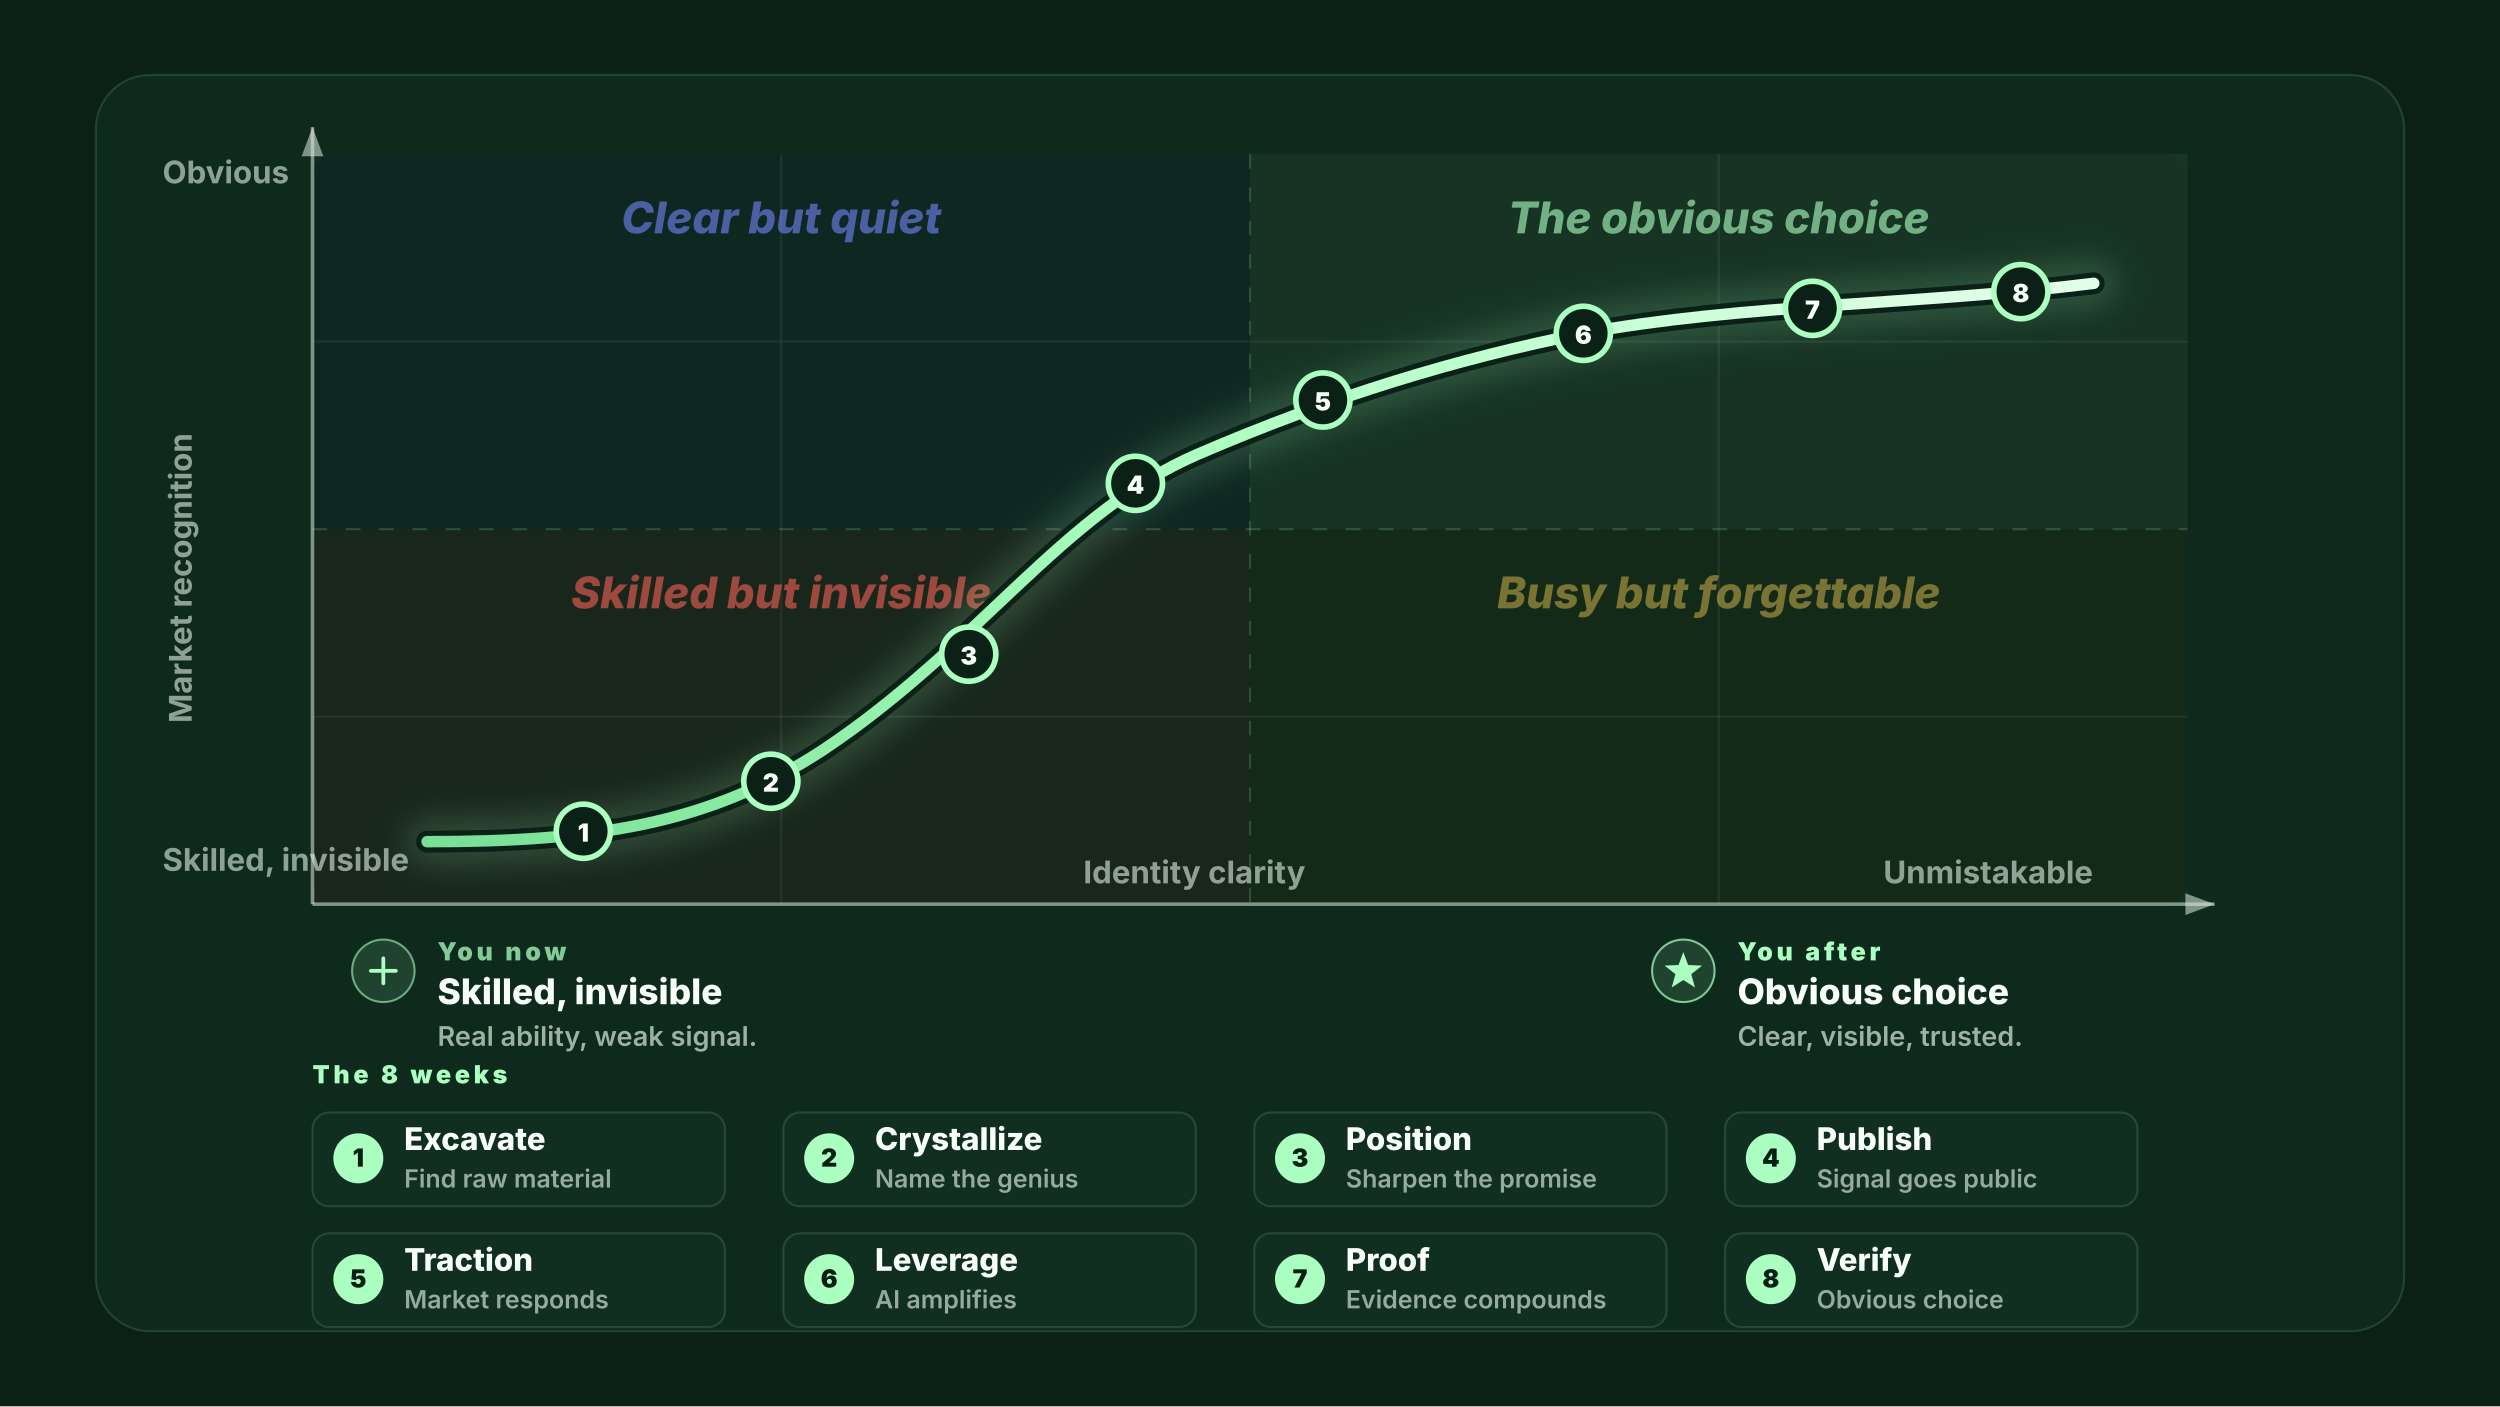
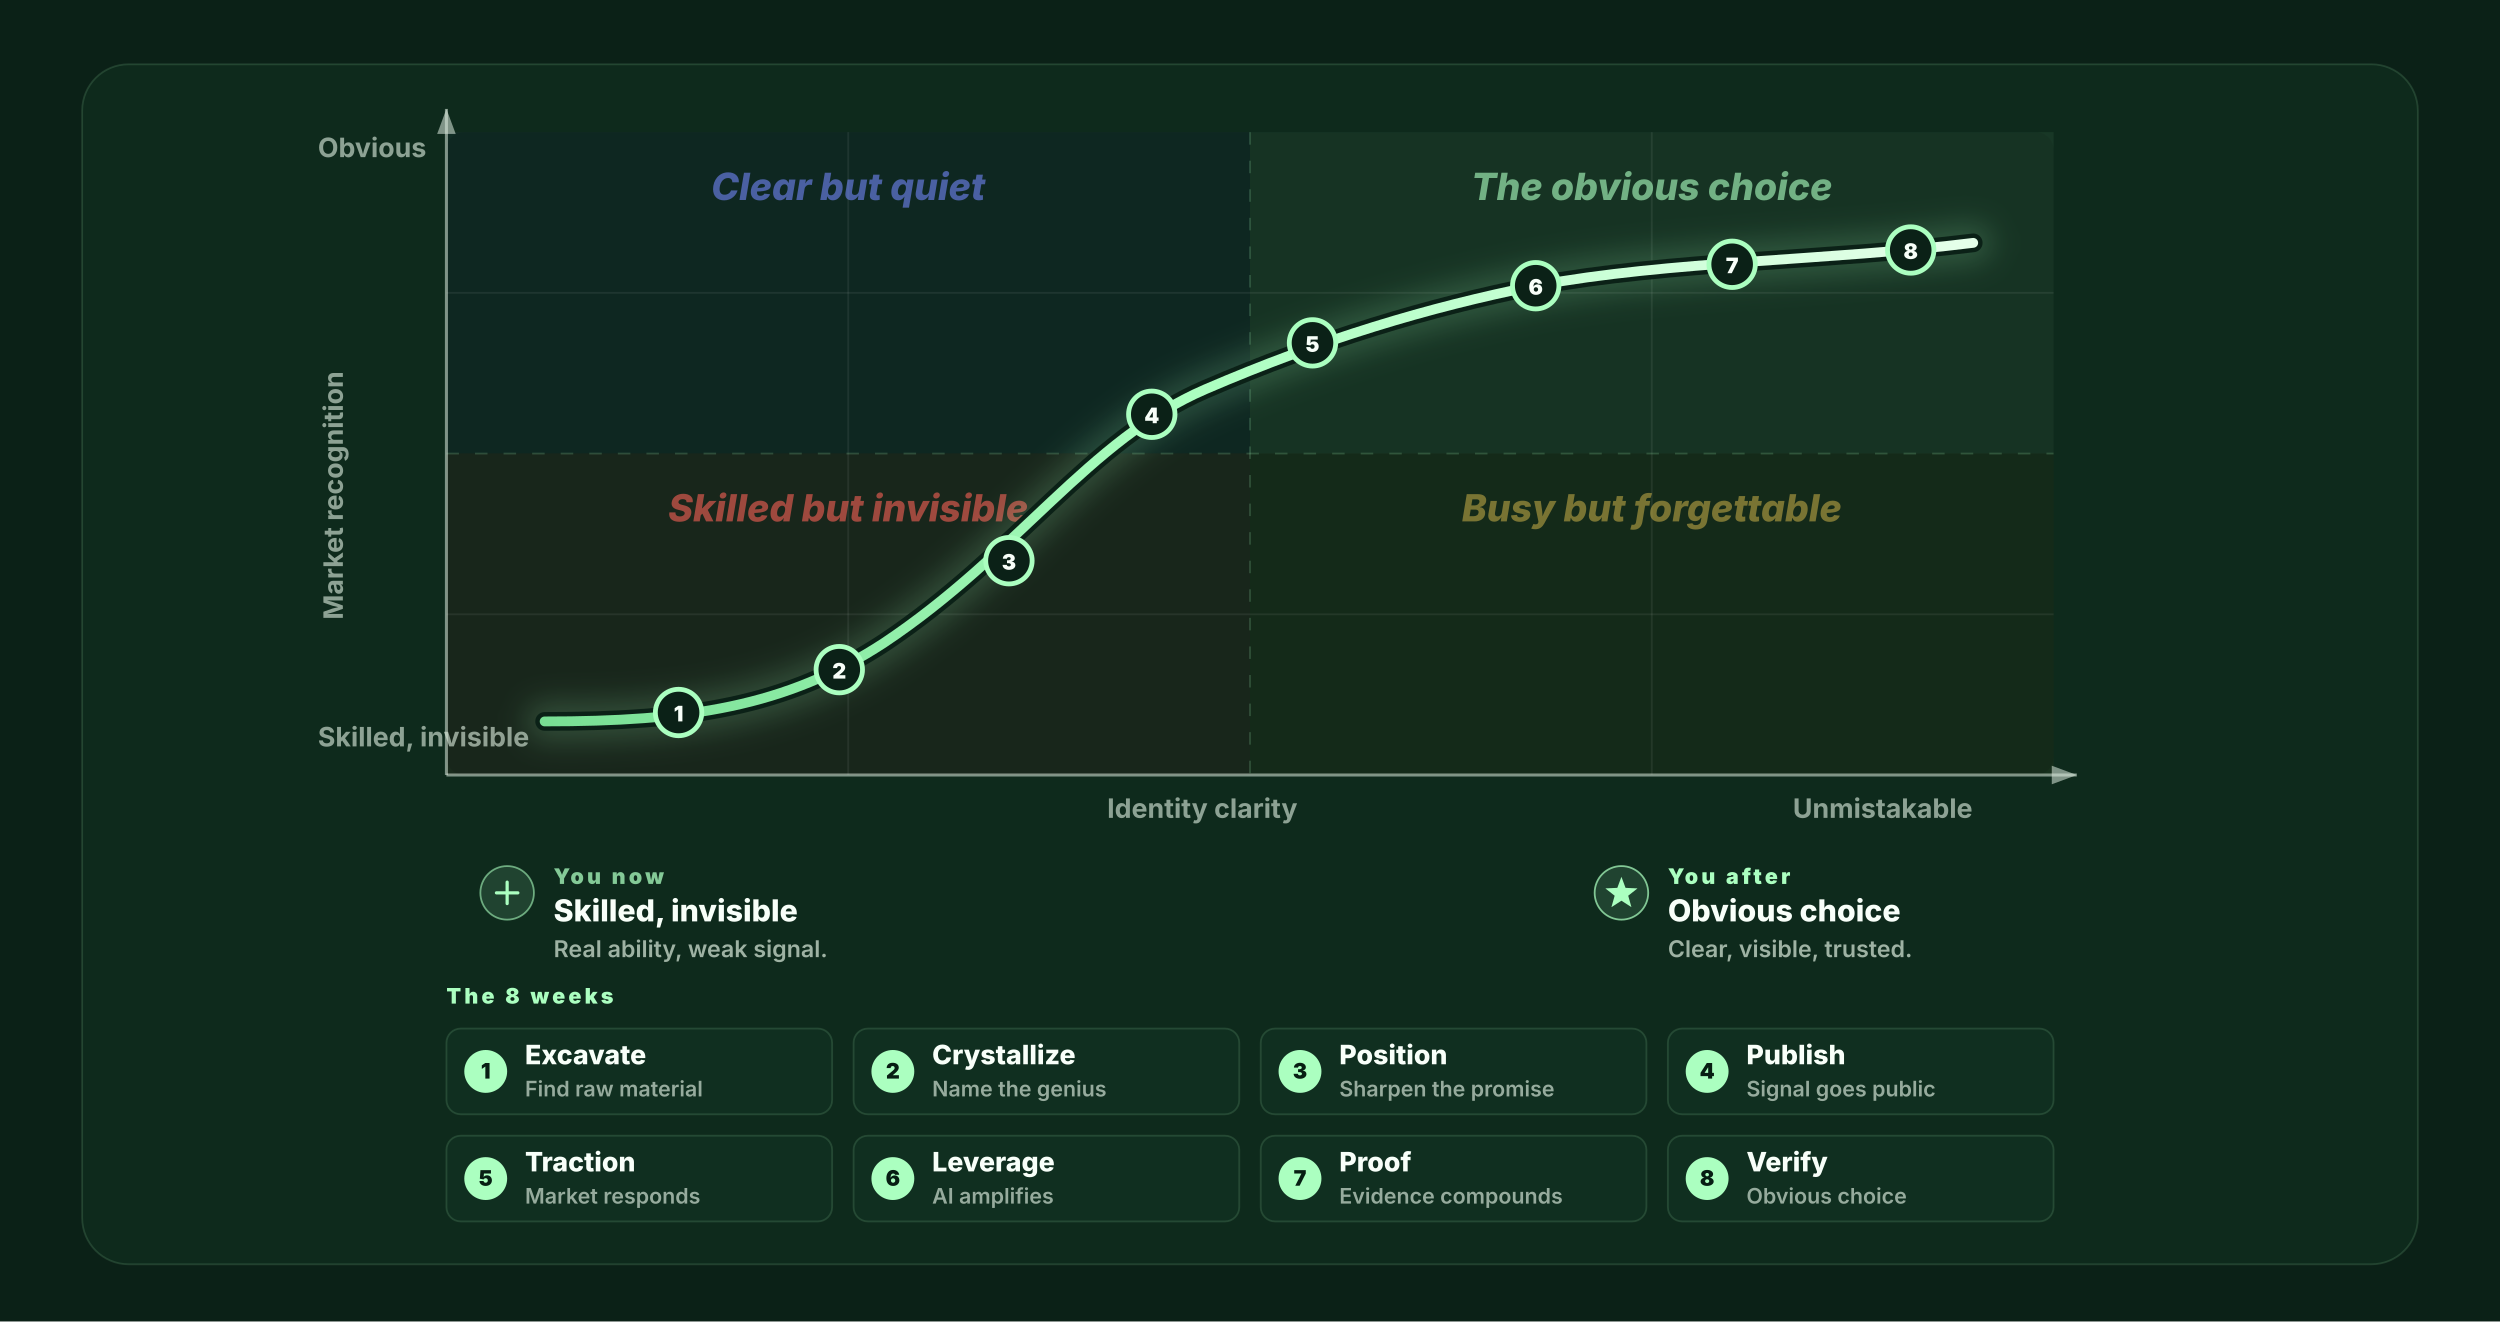
- <svg xmlns="http://www.w3.org/2000/svg" width="1200" height="675" viewBox="0 0 1200 675" role="img" aria-labelledby="title desc">
+ <svg xmlns="http://www.w3.org/2000/svg" width="1400" height="740" viewBox="0 0 1400 740" role="img" aria-labelledby="title desc">
  <defs>
-     <linearGradient id="arcStroke" x1="205" y1="402" x2="1000" y2="150" gradientUnits="userSpaceOnUse">
+     <linearGradient id="arcStroke" x1="305" y1="402" x2="1100" y2="150" gradientUnits="userSpaceOnUse">
      <stop offset="0" stop-color="#78DF94" />
      <stop offset=".48" stop-color="#ABFFC0" />
      <stop offset="1" stop-color="#E4FFE9" />
    </linearGradient>
-     <filter id="arcGlow" x="150" y="66" width="930" height="390" filterUnits="userSpaceOnUse" color-interpolation-filters="sRGB">
+     <filter id="arcGlow" x="250" y="66" width="930" height="390" filterUnits="userSpaceOnUse" color-interpolation-filters="sRGB">
      <feGaussianBlur stdDeviation="8" />
    </filter>
    <style>
      .font{font-family:Inter, ui-sans-serif, system-ui, -apple-system, BlinkMacSystemFont, "Segoe UI", sans-serif}
      .axis{fill:#DCEBDD;fill-opacity:.62;font-size:15px;font-weight:650}
      .zone{font-size:21px;font-style:italic;font-weight:760}
      .kicker{font-size:12px;font-weight:850;letter-spacing:.15em;text-transform:uppercase}
      .callout-title{fill:#F8FFF9;font-size:17px;font-weight:820}
      .callout-copy{fill:#DCEBDD;fill-opacity:.7;font-size:13px;font-weight:560}
      .week-title{fill:#F8FFF9;font-size:15px;font-weight:800}
      .week-copy{fill:#DCEBDD;fill-opacity:.66;font-size:12px;font-weight:560}
      .num{fill:#F8FFF9;font-size:12px;font-weight:900}
      .key-num{fill:#071E13;font-size:12px;font-weight:900}
    </style>
  </defs>
-   <rect width="1200" height="675" fill="#0B2117" />
-   <rect x="46" y="36" width="1108" height="603" rx="26" fill="#0E2A1C" stroke="#ABFFC0" stroke-opacity=".14" />
-   <rect x="150" y="74" width="900" height="360" rx="10" fill="#0C2519" />
-   <rect x="150" y="74" width="450" height="180" fill="#5064C8" fill-opacity=".045" />
-   <rect x="600" y="74" width="450" height="180" fill="#ABFFC0" fill-opacity=".065" />
-   <rect x="150" y="254" width="450" height="180" fill="#E64135" fill-opacity=".06" />
-   <rect x="600" y="254" width="450" height="180" fill="#C8A028" fill-opacity=".045" />
+   <rect width="1400" height="740" fill="#0B2117" />
+   <rect x="46" y="36" width="1308" height="672" rx="26" fill="#0E2A1C" stroke="#ABFFC0" stroke-opacity=".14" />
+   <rect x="250" y="74" width="900" height="360" rx="10" fill="#0C2519" />
+   <rect x="250" y="74" width="450" height="180" fill="#5064C8" fill-opacity=".045" />
+   <rect x="700" y="74" width="450" height="180" fill="#ABFFC0" fill-opacity=".065" />
+   <rect x="250" y="254" width="450" height="180" fill="#E64135" fill-opacity=".06" />
+   <rect x="700" y="254" width="450" height="180" fill="#C8A028" fill-opacity=".045" />
  <g stroke="#FFFFFF" stroke-opacity=".07">
-     <path d="M150 164H1050" />
-     <path d="M150 344H1050" />
-     <path d="M375 74V434" />
-     <path d="M825 74V434" />
+     <path d="M250 164H1150" />
+     <path d="M250 344H1150" />
+     <path d="M475 74V434" />
+     <path d="M925 74V434" />
  </g>
  <g stroke="#ABFFC0" stroke-opacity=".18" stroke-dasharray="7 9">
-     <path d="M150 254H1050" />
-     <path d="M600 74V434" />
+     <path d="M250 254H1150" />
+     <path d="M700 74V434" />
  </g>
  <g stroke="#DCEBDD" stroke-opacity=".55" stroke-width="1.7">
-     <path d="M150 434H1063" />
-     <path d="M150 434V61" />
-     <path d="M1063 434L1049 428.8V439.2L1063 434Z" fill="#DCEBDD" fill-opacity=".55" stroke="none" />
-     <path d="M150 61L144.8 75H155.2L150 61Z" fill="#DCEBDD" fill-opacity=".55" stroke="none" />
+     <path d="M250 434H1163" />
+     <path d="M250 434V61" />
+     <path d="M1163 434L1149 428.8V439.2L1163 434Z" fill="#DCEBDD" fill-opacity=".55" stroke="none" />
+     <path d="M250 61L244.8 75H255.2L250 61Z" fill="#DCEBDD" fill-opacity=".55" stroke="none" />
  </g>
  <g class="font">
-     <text class="axis" x="-347" y="92" transform="rotate(-90)">Market recognition</text>
-     <text class="axis" x="520" y="424">Identity clarity</text>
-     <text class="axis" x="904" y="424">Unmistakable</text>
-     <text class="axis" x="78" y="88">Obvious</text>
-     <text class="axis" x="78" y="418">Skilled, invisible</text>
-     <text class="zone" x="375" y="112" text-anchor="middle" fill="#758BFF" fill-opacity=".58">Clear but quiet</text>
-     <text class="zone" x="825" y="112" text-anchor="middle" fill="#ABFFC0" fill-opacity=".62">The obvious choice</text>
-     <text class="zone" x="375" y="292" text-anchor="middle" fill="#FF6258" fill-opacity=".58">Skilled but invisible</text>
-     <text class="zone" x="825" y="292" text-anchor="middle" fill="#D6B84C" fill-opacity=".52">Busy but forgettable</text>
+     <text class="axis" x="-347" y="192" transform="rotate(-90)">Market recognition</text>
+     <text class="axis" x="178" y="88">Obvious</text>
+     <text class="axis" x="178" y="418">Skilled, invisible</text>
+     <text class="axis" x="620" y="458">Identity clarity</text>
+     <text class="axis" x="1004" y="458">Unmistakable</text>
+     <text class="zone" x="475" y="112" text-anchor="middle" fill="#758BFF" fill-opacity=".58">Clear but quiet</text>
+     <text class="zone" x="925" y="112" text-anchor="middle" fill="#ABFFC0" fill-opacity=".62">The obvious choice</text>
+     <text class="zone" x="475" y="292" text-anchor="middle" fill="#FF6258" fill-opacity=".58">Skilled but invisible</text>
+     <text class="zone" x="925" y="292" text-anchor="middle" fill="#D6B84C" fill-opacity=".52">Busy but forgettable</text>
  </g>
  <g class="font">
-     <g transform="translate(168 450)">
+     <g transform="translate(268 484)">
      <circle cx="16" cy="16" r="15" fill="#ABFFC0" fill-opacity=".12" stroke="#ABFFC0" stroke-opacity=".58" />
      <path d="M10 16h12M16 10v12" stroke="#ABFFC0" stroke-width="1.8" stroke-linecap="round" />
      <text class="kicker" x="42" y="11" fill="#ABFFC0" fill-opacity=".75">You now</text>
      <text class="callout-title" x="42" y="32">Skilled, invisible</text>
      <text class="callout-copy" x="42" y="52">Real ability, weak signal.</text>
    </g>
-     <g transform="translate(792 450)">
+     <g transform="translate(892 484)">
      <circle cx="16" cy="16" r="15" fill="#ABFFC0" fill-opacity=".12" stroke="#ABFFC0" stroke-opacity=".72" />
      <path d="M16 7l2.3 6.2 6.7.3-5.2 4.1 1.8 6.4-5.6-3.6-5.6 3.6 1.8-6.4L7 13.5l6.7-.3L16 7z" fill="#ABFFC0" />
      <text class="kicker" x="42" y="11" fill="#ABFFC0">You after</text>
      <text class="callout-title" x="42" y="32">Obvious choice</text>
      <text class="callout-copy" x="42" y="52">Clear, visible, trusted.</text>
    </g>
  </g>
-   <path d="M205 404 C285 404 340 396 395 360 C470 310 510 246 575 218 C640 190 700 172 760 160 C835 146 925 146 1005 136" fill="none" stroke="#ABFFC0" stroke-width="22" stroke-linecap="round" stroke-opacity=".18" filter="url(#arcGlow)" />
-   <path d="M205 404 C285 404 340 396 395 360 C470 310 510 246 575 218 C640 190 700 172 760 160 C835 146 925 146 1005 136" fill="none" stroke="#0B2117" stroke-width="10.5" stroke-linecap="round" />
-   <path d="M205 404 C285 404 340 396 395 360 C470 310 510 246 575 218 C640 190 700 172 760 160 C835 146 925 146 1005 136" fill="none" stroke="url(#arcStroke)" stroke-width="5.5" stroke-linecap="round" />
+   <path d="M305 404 C385 404 440 396 495 360 C570 310 610 246 675 218 C740 190 800 172 860 160 C935 146 1025 146 1105 136" fill="none" stroke="#ABFFC0" stroke-width="22" stroke-linecap="round" stroke-opacity=".18" filter="url(#arcGlow)" />
+   <path d="M305 404 C385 404 440 396 495 360 C570 310 610 246 675 218 C740 190 800 172 860 160 C935 146 1025 146 1105 136" fill="none" stroke="#0B2117" stroke-width="10.5" stroke-linecap="round" />
+   <path d="M305 404 C385 404 440 396 495 360 C570 310 610 246 675 218 C740 190 800 172 860 160 C935 146 1025 146 1105 136" fill="none" stroke="url(#arcStroke)" stroke-width="5.5" stroke-linecap="round" />
  <g class="font">
-     <g transform="translate(280 399)">
+     <g transform="translate(380 399)">
      <circle r="13" fill="#0B2117" stroke="#ABFFC0" stroke-width="2.7" />
      <text class="num" x="0" y="5" text-anchor="middle">1</text>
    </g>
-     <g transform="translate(370 375)">
+     <g transform="translate(470 375)">
      <circle r="13" fill="#0B2117" stroke="#ABFFC0" stroke-width="2.7" />
      <text class="num" x="0" y="5" text-anchor="middle">2</text>
    </g>
-     <g transform="translate(465 314)">
+     <g transform="translate(565 314)">
      <circle r="13" fill="#0B2117" stroke="#ABFFC0" stroke-width="2.7" />
      <text class="num" x="0" y="5" text-anchor="middle">3</text>
    </g>
-     <g transform="translate(545 232)">
+     <g transform="translate(645 232)">
      <circle r="13" fill="#0B2117" stroke="#ABFFC0" stroke-width="2.7" />
      <text class="num" x="0" y="5" text-anchor="middle">4</text>
    </g>
-     <g transform="translate(635 192)">
+     <g transform="translate(735 192)">
      <circle r="13" fill="#0B2117" stroke="#ABFFC0" stroke-width="2.7" />
      <text class="num" x="0" y="5" text-anchor="middle">5</text>
    </g>
-     <g transform="translate(760 160)">
+     <g transform="translate(860 160)">
      <circle r="13" fill="#0B2117" stroke="#ABFFC0" stroke-width="2.7" />
      <text class="num" x="0" y="5" text-anchor="middle">6</text>
    </g>
-     <g transform="translate(870 148)">
+     <g transform="translate(970 148)">
      <circle r="13" fill="#0B2117" stroke="#ABFFC0" stroke-width="2.7" />
      <text class="num" x="0" y="5" text-anchor="middle">7</text>
    </g>
-     <g transform="translate(970 140)">
+     <g transform="translate(1070 140)">
      <circle r="13" fill="#0B2117" stroke="#ABFFC0" stroke-width="2.7" />
      <text class="num" x="0" y="5" text-anchor="middle">8</text>
    </g>
  </g>
  <g class="font">
-     <text class="kicker" x="150" y="520" fill="#ABFFC0">The 8 weeks</text>
-     <g transform="translate(150 534)">
-       <rect width="198" height="45" rx="8" fill="#102F20" stroke="#ABFFC0" stroke-opacity=".14" />
-       <circle cx="22" cy="22" r="12" fill="#ABFFC0" />
-       <text class="key-num" x="22" y="26" text-anchor="middle">1</text>
-       <text class="week-title" x="44" y="18">Excavate</text>
-       <text class="week-copy" x="44" y="36">Find raw material</text>
+     <text class="kicker" x="250" y="562" fill="#ABFFC0">The 8 weeks</text>
+     <g transform="translate(250 576)">
+       <rect width="216" height="48" rx="8" fill="#102F20" stroke="#ABFFC0" stroke-opacity=".14" />
+       <circle cx="22" cy="24" r="12" fill="#ABFFC0" />
+       <text class="key-num" x="22" y="28" text-anchor="middle">1</text>
+       <text class="week-title" x="44" y="20">Excavate</text>
+       <text class="week-copy" x="44" y="38">Find raw material</text>
    </g>
-     <g transform="translate(376 534)">
-       <rect width="198" height="45" rx="8" fill="#102F20" stroke="#ABFFC0" stroke-opacity=".14" />
-       <circle cx="22" cy="22" r="12" fill="#ABFFC0" />
-       <text class="key-num" x="22" y="26" text-anchor="middle">2</text>
-       <text class="week-title" x="44" y="18">Crystallize</text>
-       <text class="week-copy" x="44" y="36">Name the genius</text>
+     <g transform="translate(478 576)">
+       <rect width="216" height="48" rx="8" fill="#102F20" stroke="#ABFFC0" stroke-opacity=".14" />
+       <circle cx="22" cy="24" r="12" fill="#ABFFC0" />
+       <text class="key-num" x="22" y="28" text-anchor="middle">2</text>
+       <text class="week-title" x="44" y="20">Crystallize</text>
+       <text class="week-copy" x="44" y="38">Name the genius</text>
    </g>
-     <g transform="translate(602 534)">
-       <rect width="198" height="45" rx="8" fill="#102F20" stroke="#ABFFC0" stroke-opacity=".14" />
-       <circle cx="22" cy="22" r="12" fill="#ABFFC0" />
-       <text class="key-num" x="22" y="26" text-anchor="middle">3</text>
-       <text class="week-title" x="44" y="18">Position</text>
-       <text class="week-copy" x="44" y="36">Sharpen the promise</text>
+     <g transform="translate(706 576)">
+       <rect width="216" height="48" rx="8" fill="#102F20" stroke="#ABFFC0" stroke-opacity=".14" />
+       <circle cx="22" cy="24" r="12" fill="#ABFFC0" />
+       <text class="key-num" x="22" y="28" text-anchor="middle">3</text>
+       <text class="week-title" x="44" y="20">Position</text>
+       <text class="week-copy" x="44" y="38">Sharpen the promise</text>
    </g>
-     <g transform="translate(828 534)">
-       <rect width="198" height="45" rx="8" fill="#102F20" stroke="#ABFFC0" stroke-opacity=".14" />
-       <circle cx="22" cy="22" r="12" fill="#ABFFC0" />
-       <text class="key-num" x="22" y="26" text-anchor="middle">4</text>
-       <text class="week-title" x="44" y="18">Publish</text>
-       <text class="week-copy" x="44" y="36">Signal goes public</text>
+     <g transform="translate(934 576)">
+       <rect width="216" height="48" rx="8" fill="#102F20" stroke="#ABFFC0" stroke-opacity=".14" />
+       <circle cx="22" cy="24" r="12" fill="#ABFFC0" />
+       <text class="key-num" x="22" y="28" text-anchor="middle">4</text>
+       <text class="week-title" x="44" y="20">Publish</text>
+       <text class="week-copy" x="44" y="38">Signal goes public</text>
    </g>
-     <g transform="translate(150 592)">
-       <rect width="198" height="45" rx="8" fill="#102F20" stroke="#ABFFC0" stroke-opacity=".14" />
-       <circle cx="22" cy="22" r="12" fill="#ABFFC0" />
-       <text class="key-num" x="22" y="26" text-anchor="middle">5</text>
-       <text class="week-title" x="44" y="18">Traction</text>
-       <text class="week-copy" x="44" y="36">Market responds</text>
+     <g transform="translate(250 636)">
+       <rect width="216" height="48" rx="8" fill="#102F20" stroke="#ABFFC0" stroke-opacity=".14" />
+       <circle cx="22" cy="24" r="12" fill="#ABFFC0" />
+       <text class="key-num" x="22" y="28" text-anchor="middle">5</text>
+       <text class="week-title" x="44" y="20">Traction</text>
+       <text class="week-copy" x="44" y="38">Market responds</text>
    </g>
-     <g transform="translate(376 592)">
-       <rect width="198" height="45" rx="8" fill="#102F20" stroke="#ABFFC0" stroke-opacity=".14" />
-       <circle cx="22" cy="22" r="12" fill="#ABFFC0" />
-       <text class="key-num" x="22" y="26" text-anchor="middle">6</text>
-       <text class="week-title" x="44" y="18">Leverage</text>
-       <text class="week-copy" x="44" y="36">AI amplifies</text>
+     <g transform="translate(478 636)">
+       <rect width="216" height="48" rx="8" fill="#102F20" stroke="#ABFFC0" stroke-opacity=".14" />
+       <circle cx="22" cy="24" r="12" fill="#ABFFC0" />
+       <text class="key-num" x="22" y="28" text-anchor="middle">6</text>
+       <text class="week-title" x="44" y="20">Leverage</text>
+       <text class="week-copy" x="44" y="38">AI amplifies</text>
    </g>
-     <g transform="translate(602 592)">
-       <rect width="198" height="45" rx="8" fill="#102F20" stroke="#ABFFC0" stroke-opacity=".14" />
-       <circle cx="22" cy="22" r="12" fill="#ABFFC0" />
-       <text class="key-num" x="22" y="26" text-anchor="middle">7</text>
-       <text class="week-title" x="44" y="18">Proof</text>
-       <text class="week-copy" x="44" y="36">Evidence compounds</text>
+     <g transform="translate(706 636)">
+       <rect width="216" height="48" rx="8" fill="#102F20" stroke="#ABFFC0" stroke-opacity=".14" />
+       <circle cx="22" cy="24" r="12" fill="#ABFFC0" />
+       <text class="key-num" x="22" y="28" text-anchor="middle">7</text>
+       <text class="week-title" x="44" y="20">Proof</text>
+       <text class="week-copy" x="44" y="38">Evidence compounds</text>
    </g>
-     <g transform="translate(828 592)">
-       <rect width="198" height="45" rx="8" fill="#102F20" stroke="#ABFFC0" stroke-opacity=".14" />
-       <circle cx="22" cy="22" r="12" fill="#ABFFC0" />
-       <text class="key-num" x="22" y="26" text-anchor="middle">8</text>
-       <text class="week-title" x="44" y="18">Verify</text>
-       <text class="week-copy" x="44" y="36">Obvious choice</text>
+     <g transform="translate(934 636)">
+       <rect width="216" height="48" rx="8" fill="#102F20" stroke="#ABFFC0" stroke-opacity=".14" />
+       <circle cx="22" cy="24" r="12" fill="#ABFFC0" />
+       <text class="key-num" x="22" y="28" text-anchor="middle">8</text>
+       <text class="week-title" x="44" y="20">Verify</text>
+       <text class="week-copy" x="44" y="38">Obvious choice</text>
    </g>
  </g>
</svg>
